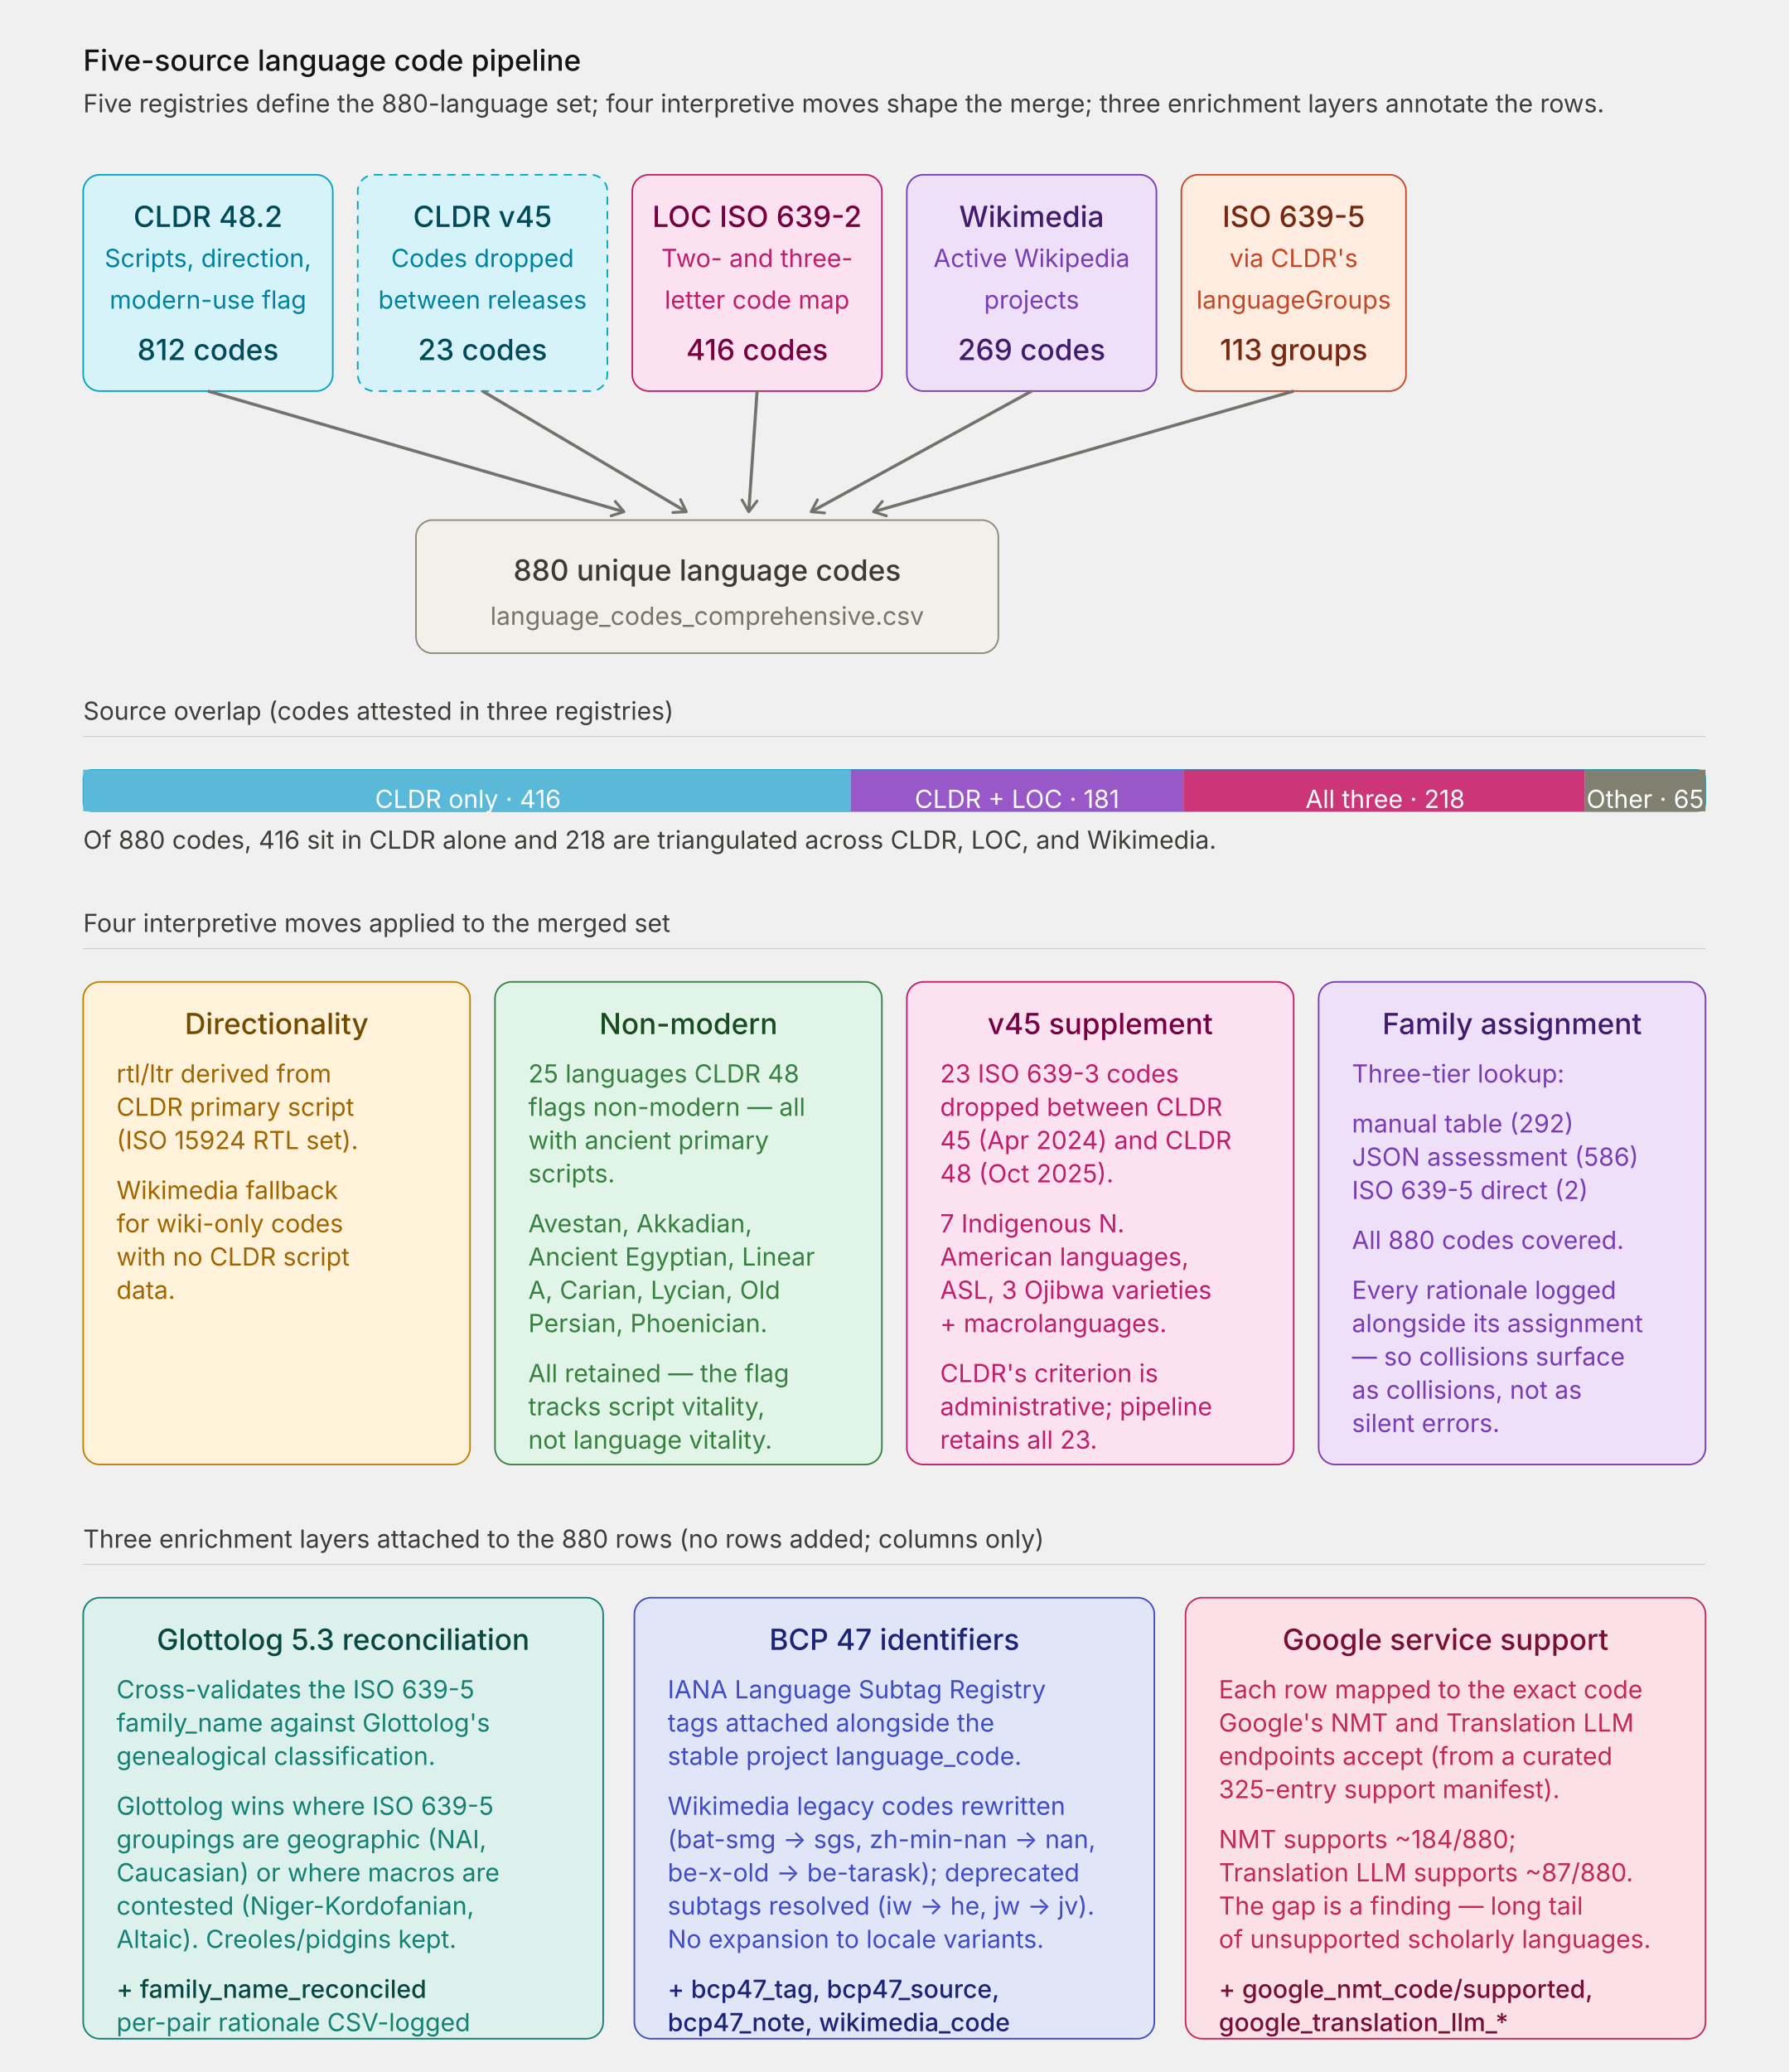
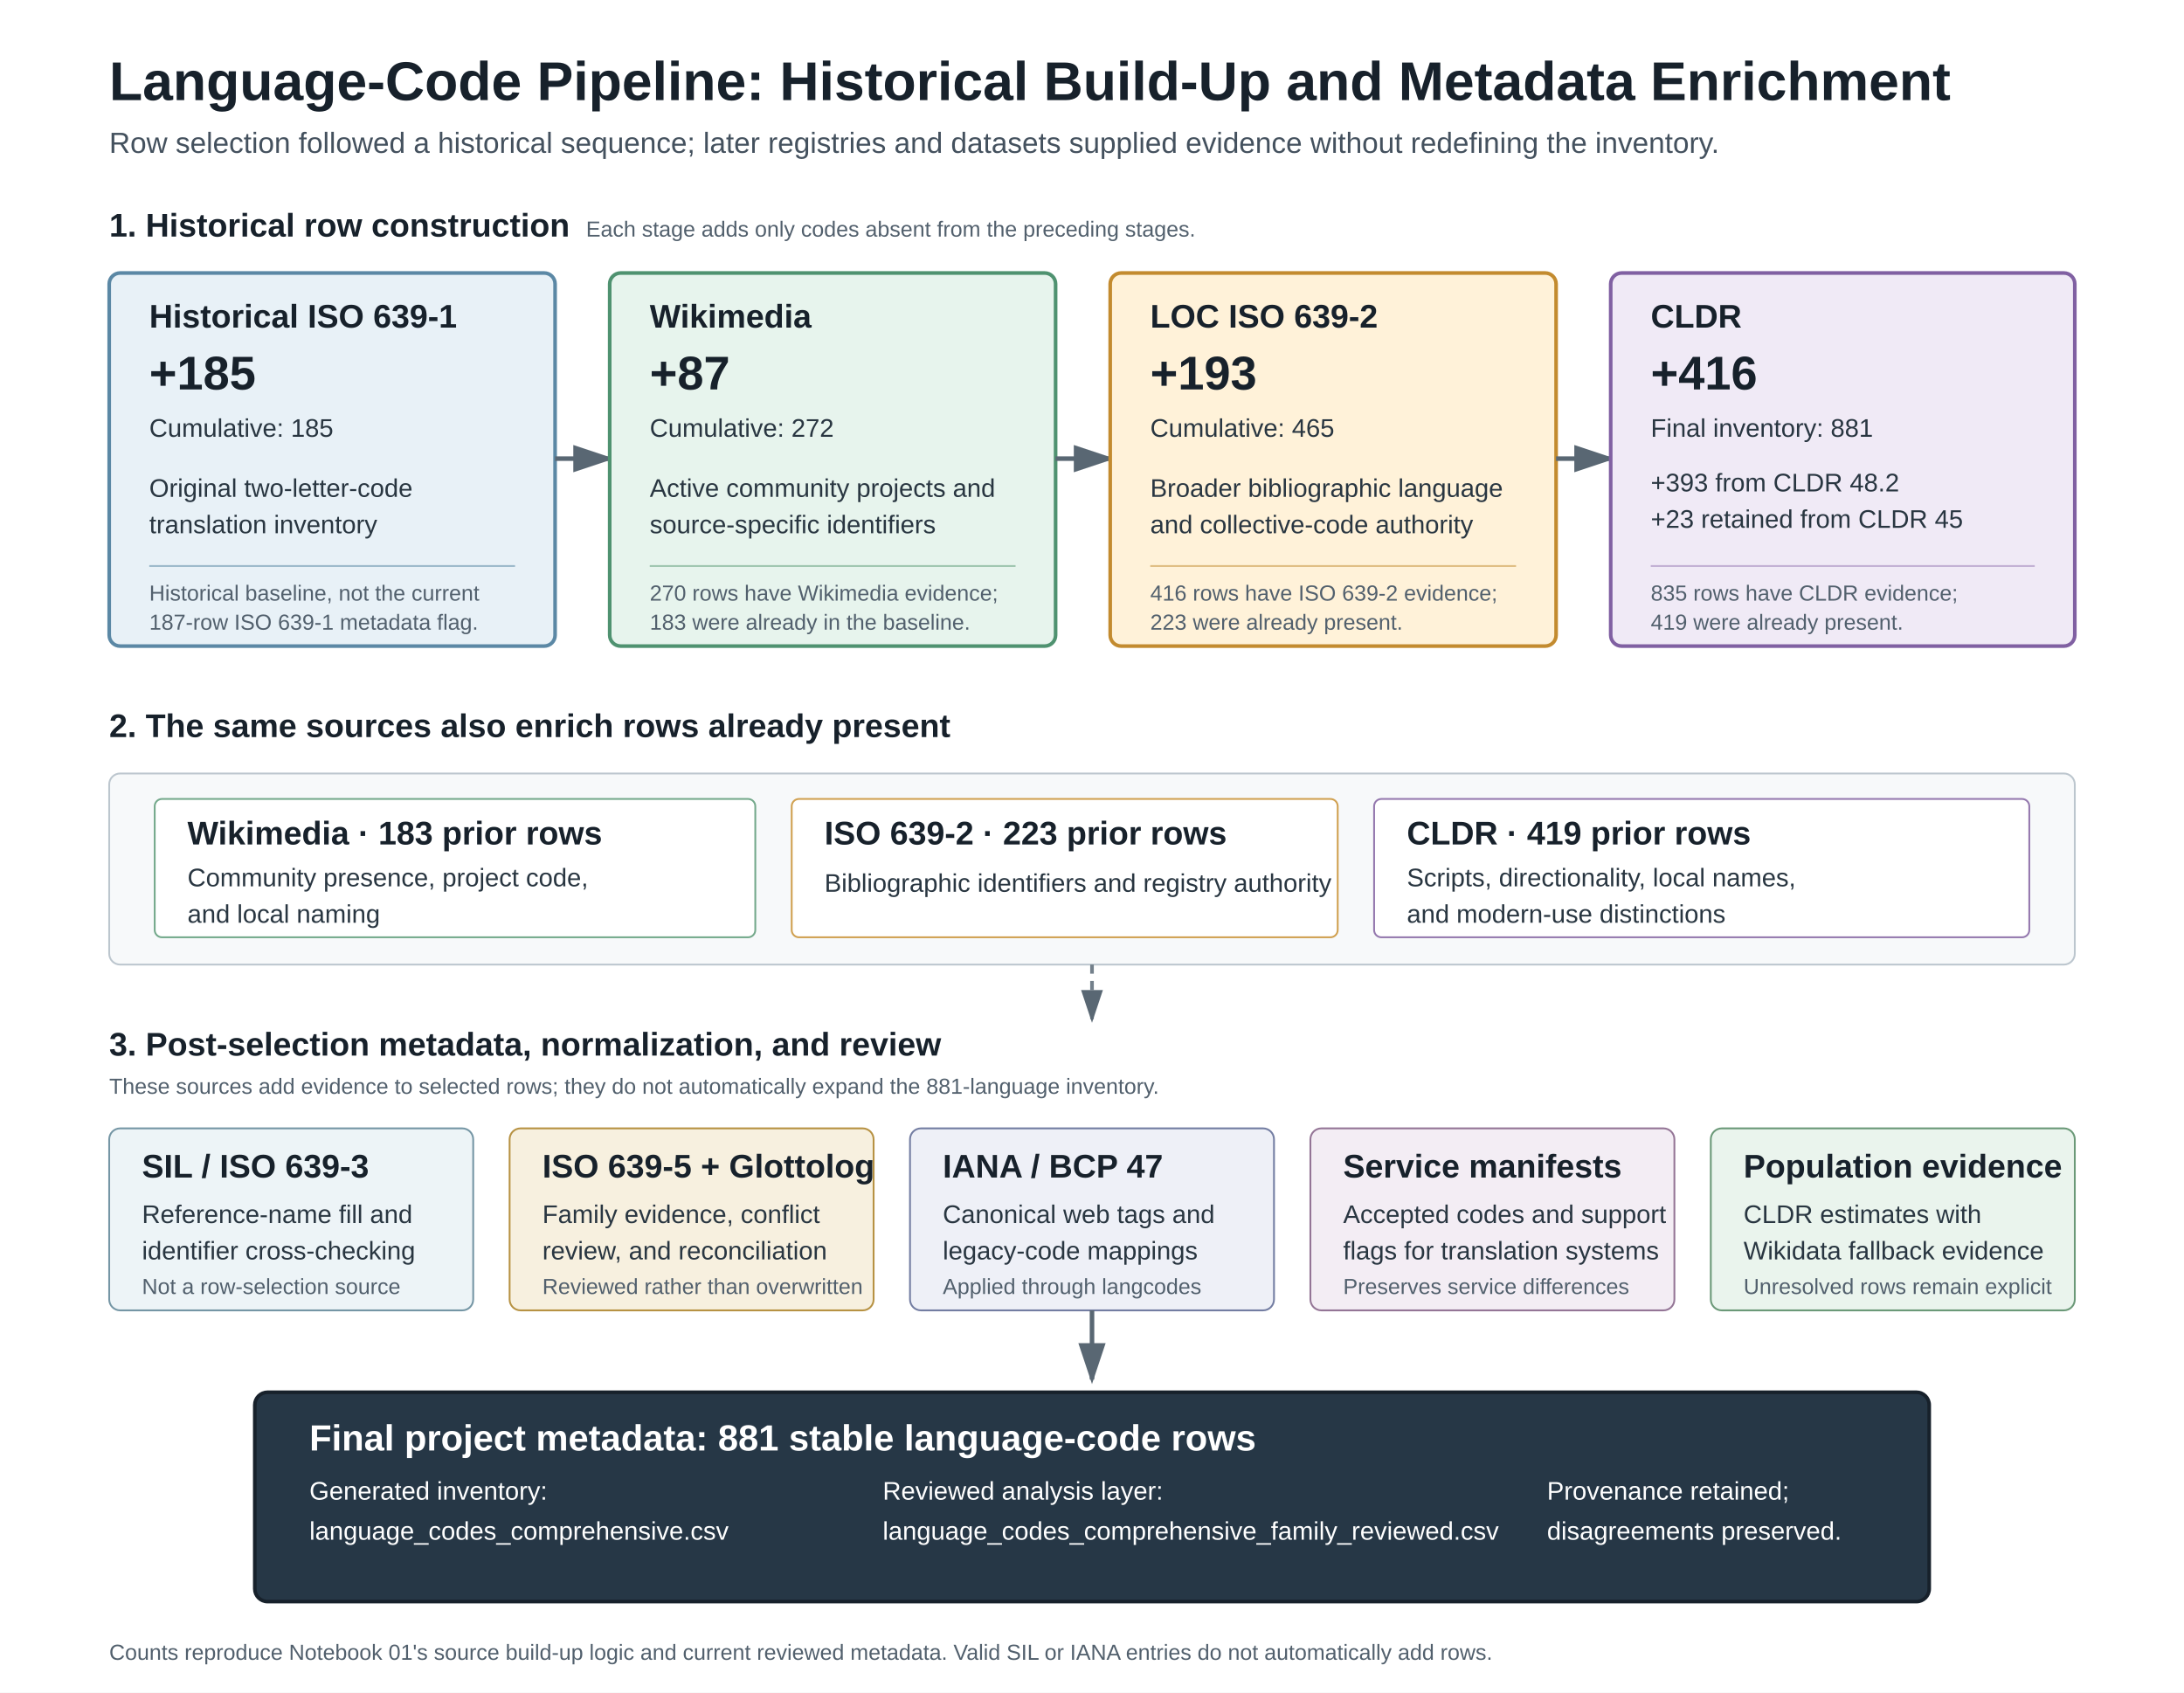
- <svg xmlns="http://www.w3.org/2000/svg" width="100%" viewBox="0 0 860 996" role="img">
+ <svg xmlns="http://www.w3.org/2000/svg" width="1200" height="930" viewBox="0 0 1200 930" role="img" aria-labelledby="title desc">
  <defs>
-     <marker id="arrow" viewBox="0 0 10 10" refX="8" refY="5" markerWidth="6" markerHeight="6" orient="auto-start-reverse">
-       <path d="M2 1L8 5L2 9" fill="none" stroke="context-stroke" stroke-width="1.5" stroke-linecap="round" stroke-linejoin="round" />
+     <style>
+       .title { font: 700 30px Arial, sans-serif; fill: #17212b; }
+       .subtitle { font: 16px Arial, sans-serif; fill: #44515e; }
+       .section { font: 700 18px Arial, sans-serif; fill: #17212b; }
+       .box-title { font: 700 18px Arial, sans-serif; fill: #17212b; }
+       .count { font: 700 26px Arial, sans-serif; fill: #17212b; }
+       .body { font: 14px Arial, sans-serif; fill: #293641; }
+       .small { font: 12px Arial, sans-serif; fill: #52606d; }
+       .white-title { font: 700 20px Arial, sans-serif; fill: #ffffff; }
+       .white-body { font: 14px Arial, sans-serif; fill: #ffffff; }
+       .arrow { stroke: #596773; stroke-width: 2.5; fill: none; marker-end: url(#arrowhead); }
+       .down-arrow { stroke: #73808b; stroke-width: 2; fill: none; marker-end: url(#arrowhead); stroke-dasharray: 5 4; }
+     </style>
+     <marker id="arrowhead" markerWidth="10" markerHeight="10" refX="8" refY="3" orient="auto" markerUnits="strokeWidth">
+       <path d="M0,0 L0,6 L9,3 z" fill="#596773" />
    </marker>
  </defs>
-   <style>
-   svg { font-family: "Anthropic Sans", -apple-system, "system-ui", "Segoe UI", sans-serif; }
- </style>
-   <text x="40" y="34" style="fill:rgb(20,20,19);font-size:14px;font-weight:500;">Five-source language code pipeline</text>
-   <text x="40" y="54" style="fill:rgb(61,61,58);font-size:12px;">Five registries define the 880-language set; four interpretive moves shape the merge; three enrichment layers annotate the rows.</text>
-   <rect x="40" y="84" width="120" height="104" rx="8" style="fill:rgb(215,243,250);stroke:rgb(0,164,196);stroke-width:0.75px;" />
-   <text x="100" y="104" text-anchor="middle" dominant-baseline="central" style="fill:rgb(0,74,90);font-size:14px;font-weight:500;">CLDR 48.2</text>
-   <text x="100" y="124" text-anchor="middle" dominant-baseline="central" style="fill:rgb(0,130,160);font-size:12px;">Scripts, direction,</text>
-   <text x="100" y="144" text-anchor="middle" dominant-baseline="central" style="fill:rgb(0,130,160);font-size:12px;">modern-use flag</text>
-   <text x="100" y="168" text-anchor="middle" dominant-baseline="central" style="fill:rgb(0,74,90);font-size:14px;font-weight:500;">812 codes</text>
-   <rect x="172" y="84" width="120" height="104" rx="8" stroke-dasharray="4 3" style="fill:rgb(215,243,250);stroke:rgb(0,164,196);stroke-width:0.75px;stroke-dasharray:4px,3px;" />
-   <text x="232" y="104" text-anchor="middle" dominant-baseline="central" style="fill:rgb(0,74,90);font-size:14px;font-weight:500;">CLDR v45</text>
-   <text x="232" y="124" text-anchor="middle" dominant-baseline="central" style="fill:rgb(0,130,160);font-size:12px;">Codes dropped</text>
-   <text x="232" y="144" text-anchor="middle" dominant-baseline="central" style="fill:rgb(0,130,160);font-size:12px;">between releases</text>
-   <text x="232" y="168" text-anchor="middle" dominant-baseline="central" style="fill:rgb(0,74,90);font-size:14px;font-weight:500;">23 codes</text>
-   <rect x="304" y="84" width="120" height="104" rx="8" style="fill:rgb(252,226,240);stroke:rgb(190,30,106);stroke-width:0.75px;" />
-   <text x="364" y="104" text-anchor="middle" dominant-baseline="central" style="fill:rgb(120,0,65);font-size:14px;font-weight:500;">LOC ISO 639-2</text>
-   <text x="364" y="124" text-anchor="middle" dominant-baseline="central" style="fill:rgb(190,30,106);font-size:12px;">Two- and three-</text>
-   <text x="364" y="144" text-anchor="middle" dominant-baseline="central" style="fill:rgb(190,30,106);font-size:12px;">letter code map</text>
-   <text x="364" y="168" text-anchor="middle" dominant-baseline="central" style="fill:rgb(120,0,65);font-size:14px;font-weight:500;">416 codes</text>
-   <rect x="436" y="84" width="120" height="104" rx="8" style="fill:rgb(237,224,248);stroke:rgb(120,60,180);stroke-width:0.75px;" />
-   <text x="496" y="104" text-anchor="middle" dominant-baseline="central" style="fill:rgb(65,28,110);font-size:14px;font-weight:500;">Wikimedia</text>
-   <text x="496" y="124" text-anchor="middle" dominant-baseline="central" style="fill:rgb(120,60,180);font-size:12px;">Active Wikipedia</text>
-   <text x="496" y="144" text-anchor="middle" dominant-baseline="central" style="fill:rgb(120,60,180);font-size:12px;">projects</text>
-   <text x="496" y="168" text-anchor="middle" dominant-baseline="central" style="fill:rgb(65,28,110);font-size:14px;font-weight:500;">269 codes</text>
-   <rect x="568" y="84" width="108" height="104" rx="8" style="fill:rgb(254,236,224);stroke:rgb(196,72,40);stroke-width:0.75px;" />
-   <text x="622" y="104" text-anchor="middle" dominant-baseline="central" style="fill:rgb(120,40,16);font-size:14px;font-weight:500;">ISO 639-5</text>
-   <text x="622" y="124" text-anchor="middle" dominant-baseline="central" style="fill:rgb(196,72,40);font-size:12px;">via CLDR's</text>
-   <text x="622" y="144" text-anchor="middle" dominant-baseline="central" style="fill:rgb(196,72,40);font-size:12px;">languageGroups</text>
-   <text x="622" y="168" text-anchor="middle" dominant-baseline="central" style="fill:rgb(120,40,16);font-size:14px;font-weight:500;">113 groups</text>
-   <line x1="100" y1="188" x2="300" y2="246" marker-end="url(#arrow)" style="fill:none;stroke:rgb(115,114,108);stroke-width:1.5px;" />
-   <line x1="232" y1="188" x2="330" y2="246" marker-end="url(#arrow)" style="fill:none;stroke:rgb(115,114,108);stroke-width:1.5px;" />
-   <line x1="364" y1="188" x2="360" y2="246" marker-end="url(#arrow)" style="fill:none;stroke:rgb(115,114,108);stroke-width:1.5px;" />
-   <line x1="496" y1="188" x2="390" y2="246" marker-end="url(#arrow)" style="fill:none;stroke:rgb(115,114,108);stroke-width:1.5px;" />
-   <line x1="622" y1="188" x2="420" y2="246" marker-end="url(#arrow)" style="fill:none;stroke:rgb(115,114,108);stroke-width:1.5px;" />
-   <rect x="200" y="250" width="280" height="64" rx="8" style="fill:rgb(242,240,234);stroke:rgb(140,136,120);stroke-width:0.75px;" />
-   <text x="340" y="274" text-anchor="middle" dominant-baseline="central" style="fill:rgb(60,58,50);font-size:14px;font-weight:500;">880 unique language codes</text>
-   <text x="340" y="296" text-anchor="middle" dominant-baseline="central" style="fill:rgb(120,116,104);font-size:12px;">language_codes_comprehensive.csv</text>
-   <text x="40" y="346" style="fill:rgb(61,61,58);font-size:12px;">Source overlap (codes attested in three registries)</text>
-   <line x1="40" y1="354" x2="820" y2="354" style="stroke:rgba(31,30,29,0.15);stroke-width:0.5px;" />
-   <rect x="40" y="370" width="780" height="20" rx="4" style="fill:rgb(187,232,243);stroke:rgb(0,153,184);stroke-width:0.5px;" />
-   <rect x="40" y="370" width="369" height="20" style="fill:rgb(90,184,216);" />
-   <rect x="409" y="370" width="160" height="20" style="fill:rgb(152,88,200);" />
-   <rect x="569" y="370" width="193" height="20" style="fill:rgb(204,53,120);" />
-   <rect x="762" y="370" width="58" height="20" style="fill:rgb(128,128,112);" />
-   <text x="225" y="384" text-anchor="middle" dominant-baseline="central" style="fill:rgb(255,255,255);font-size:12px;">CLDR only · 416</text>
-   <text x="489" y="384" text-anchor="middle" dominant-baseline="central" style="fill:rgb(255,255,255);font-size:12px;">CLDR + LOC · 181</text>
-   <text x="666" y="384" text-anchor="middle" dominant-baseline="central" style="fill:rgb(255,255,255);font-size:12px;">All three · 218</text>
-   <text x="791" y="384" text-anchor="middle" dominant-baseline="central" style="fill:rgb(255,255,255);font-size:12px;">Other · 65</text>
-   <text x="40" y="408" style="fill:rgb(61,61,58);font-size:12px;">Of 880 codes, 416 sit in CLDR alone and 218 are triangulated across CLDR, LOC, and Wikimedia.</text>
-   <text x="40" y="448" style="fill:rgb(61,61,58);font-size:12px;">Four interpretive moves applied to the merged set</text>
-   <line x1="40" y1="456" x2="820" y2="456" style="stroke:rgba(31,30,29,0.15);stroke-width:0.5px;" />
-   <rect x="40" y="472" width="186" height="232" rx="8" style="fill:rgb(255,242,218);stroke:rgb(192,128,0);stroke-width:0.75px;" />
-   <text x="133" y="492" text-anchor="middle" dominant-baseline="central" style="fill:rgb(115,75,0);font-size:14px;font-weight:500;">Directionality</text>
-   <text x="56" y="516" dominant-baseline="central" style="fill:rgb(160,100,0);font-size:12px;">rtl/ltr derived from</text>
-   <text x="56" y="532" dominant-baseline="central" style="fill:rgb(160,100,0);font-size:12px;">CLDR primary script</text>
-   <text x="56" y="548" dominant-baseline="central" style="fill:rgb(160,100,0);font-size:12px;">(ISO 15924 RTL set).</text>
-   <text x="56" y="572" dominant-baseline="central" style="fill:rgb(160,100,0);font-size:12px;">Wikimedia fallback</text>
-   <text x="56" y="588" dominant-baseline="central" style="fill:rgb(160,100,0);font-size:12px;">for wiki-only codes</text>
-   <text x="56" y="604" dominant-baseline="central" style="fill:rgb(160,100,0);font-size:12px;">with no CLDR script</text>
-   <text x="56" y="620" dominant-baseline="central" style="fill:rgb(160,100,0);font-size:12px;">data.</text>
-   <rect x="238" y="472" width="186" height="232" rx="8" style="fill:rgb(224,244,232);stroke:rgb(56,128,64);stroke-width:0.75px;" />
-   <text x="331" y="492" text-anchor="middle" dominant-baseline="central" style="fill:rgb(24,76,32);font-size:14px;font-weight:500;">Non-modern</text>
-   <text x="254" y="516" dominant-baseline="central" style="fill:rgb(56,128,64);font-size:12px;">25 languages CLDR 48</text>
-   <text x="254" y="532" dominant-baseline="central" style="fill:rgb(56,128,64);font-size:12px;">flags non-modern — all</text>
-   <text x="254" y="548" dominant-baseline="central" style="fill:rgb(56,128,64);font-size:12px;">with ancient primary</text>
-   <text x="254" y="564" dominant-baseline="central" style="fill:rgb(56,128,64);font-size:12px;">scripts.</text>
-   <text x="254" y="588" dominant-baseline="central" style="fill:rgb(56,128,64);font-size:12px;">Avestan, Akkadian,</text>
-   <text x="254" y="604" dominant-baseline="central" style="fill:rgb(56,128,64);font-size:12px;">Ancient Egyptian, Linear</text>
-   <text x="254" y="620" dominant-baseline="central" style="fill:rgb(56,128,64);font-size:12px;">A, Carian, Lycian, Old</text>
-   <text x="254" y="636" dominant-baseline="central" style="fill:rgb(56,128,64);font-size:12px;">Persian, Phoenician.</text>
-   <text x="254" y="660" dominant-baseline="central" style="fill:rgb(56,128,64);font-size:12px;">All retained — the flag</text>
-   <text x="254" y="676" dominant-baseline="central" style="fill:rgb(56,128,64);font-size:12px;">tracks script vitality,</text>
-   <text x="254" y="692" dominant-baseline="central" style="fill:rgb(56,128,64);font-size:12px;">not language vitality.</text>
-   <rect x="436" y="472" width="186" height="232" rx="8" style="fill:rgb(252,226,240);stroke:rgb(190,30,106);stroke-width:0.75px;" />
-   <text x="529" y="492" text-anchor="middle" dominant-baseline="central" style="fill:rgb(120,0,65);font-size:14px;font-weight:500;">v45 supplement</text>
-   <text x="452" y="516" dominant-baseline="central" style="fill:rgb(190,30,106);font-size:12px;">23 ISO 639-3 codes</text>
-   <text x="452" y="532" dominant-baseline="central" style="fill:rgb(190,30,106);font-size:12px;">dropped between CLDR</text>
-   <text x="452" y="548" dominant-baseline="central" style="fill:rgb(190,30,106);font-size:12px;">45 (Apr 2024) and CLDR</text>
-   <text x="452" y="564" dominant-baseline="central" style="fill:rgb(190,30,106);font-size:12px;">48 (Oct 2025).</text>
-   <text x="452" y="588" dominant-baseline="central" style="fill:rgb(190,30,106);font-size:12px;">7 Indigenous N.</text>
-   <text x="452" y="604" dominant-baseline="central" style="fill:rgb(190,30,106);font-size:12px;">American languages,</text>
-   <text x="452" y="620" dominant-baseline="central" style="fill:rgb(190,30,106);font-size:12px;">ASL, 3 Ojibwa varieties</text>
-   <text x="452" y="636" dominant-baseline="central" style="fill:rgb(190,30,106);font-size:12px;">+ macrolanguages.</text>
-   <text x="452" y="660" dominant-baseline="central" style="fill:rgb(190,30,106);font-size:12px;">CLDR's criterion is</text>
-   <text x="452" y="676" dominant-baseline="central" style="fill:rgb(190,30,106);font-size:12px;">administrative; pipeline</text>
-   <text x="452" y="692" dominant-baseline="central" style="fill:rgb(190,30,106);font-size:12px;">retains all 23.</text>
-   <rect x="634" y="472" width="186" height="232" rx="8" style="fill:rgb(237,224,248);stroke:rgb(120,60,180);stroke-width:0.75px;" />
-   <text x="727" y="492" text-anchor="middle" dominant-baseline="central" style="fill:rgb(65,28,110);font-size:14px;font-weight:500;">Family assignment</text>
-   <text x="650" y="516" dominant-baseline="central" style="fill:rgb(120,60,180);font-size:12px;">Three-tier lookup:</text>
-   <text x="650" y="540" dominant-baseline="central" style="fill:rgb(120,60,180);font-size:12px;">manual table (292)</text>
-   <text x="650" y="556" dominant-baseline="central" style="fill:rgb(120,60,180);font-size:12px;">JSON assessment (586)</text>
-   <text x="650" y="572" dominant-baseline="central" style="fill:rgb(120,60,180);font-size:12px;">ISO 639-5 direct (2)</text>
-   <text x="650" y="596" dominant-baseline="central" style="fill:rgb(120,60,180);font-size:12px;">All 880 codes covered.</text>
-   <text x="650" y="620" dominant-baseline="central" style="fill:rgb(120,60,180);font-size:12px;">Every rationale logged</text>
-   <text x="650" y="636" dominant-baseline="central" style="fill:rgb(120,60,180);font-size:12px;">alongside its assignment</text>
-   <text x="650" y="652" dominant-baseline="central" style="fill:rgb(120,60,180);font-size:12px;">— so collisions surface</text>
-   <text x="650" y="668" dominant-baseline="central" style="fill:rgb(120,60,180);font-size:12px;">as collisions, not as</text>
-   <text x="650" y="684" dominant-baseline="central" style="fill:rgb(120,60,180);font-size:12px;">silent errors.</text>
-   <text x="40" y="744" style="fill:rgb(61,61,58);font-size:12px;">Three enrichment layers attached to the 880 rows (no rows added; columns only)</text>
-   <line x1="40" y1="752" x2="820" y2="752" style="stroke:rgba(31,30,29,0.15);stroke-width:0.5px;" />
-   <rect x="40" y="768" width="250" height="212" rx="8" style="fill:rgb(220,240,236);stroke:rgb(20,128,116);stroke-width:0.75px;" />
-   <text x="165" y="788" text-anchor="middle" dominant-baseline="central" style="fill:rgb(8,72,64);font-size:14px;font-weight:500;">Glottolog 5.3 reconciliation</text>
-   <text x="56" y="812" dominant-baseline="central" style="fill:rgb(20,128,116);font-size:12px;">Cross-validates the ISO 639-5</text>
-   <text x="56" y="828" dominant-baseline="central" style="fill:rgb(20,128,116);font-size:12px;">family_name against Glottolog's</text>
-   <text x="56" y="844" dominant-baseline="central" style="fill:rgb(20,128,116);font-size:12px;">genealogical classification.</text>
-   <text x="56" y="868" dominant-baseline="central" style="fill:rgb(20,128,116);font-size:12px;">Glottolog wins where ISO 639-5</text>
-   <text x="56" y="884" dominant-baseline="central" style="fill:rgb(20,128,116);font-size:12px;">groupings are geographic (NAI,</text>
-   <text x="56" y="900" dominant-baseline="central" style="fill:rgb(20,128,116);font-size:12px;">Caucasian) or where macros are</text>
-   <text x="56" y="916" dominant-baseline="central" style="fill:rgb(20,128,116);font-size:12px;">contested (Niger-Kordofanian,</text>
-   <text x="56" y="932" dominant-baseline="central" style="fill:rgb(20,128,116);font-size:12px;">Altaic). Creoles/pidgins kept.</text>
-   <text x="56" y="956" dominant-baseline="central" style="fill:rgb(8,72,64);font-size:12px;font-weight:500;">+ family_name_reconciled</text>
-   <text x="56" y="972" dominant-baseline="central" style="fill:rgb(20,128,116);font-size:12px;">per-pair rationale CSV-logged</text>
-   <rect x="305" y="768" width="250" height="212" rx="8" style="fill:rgb(225,229,248);stroke:rgb(64,76,196);stroke-width:0.75px;" />
-   <text x="430" y="788" text-anchor="middle" dominant-baseline="central" style="fill:rgb(28,36,120);font-size:14px;font-weight:500;">BCP 47 identifiers</text>
-   <text x="321" y="812" dominant-baseline="central" style="fill:rgb(64,76,196);font-size:12px;">IANA Language Subtag Registry</text>
-   <text x="321" y="828" dominant-baseline="central" style="fill:rgb(64,76,196);font-size:12px;">tags attached alongside the</text>
-   <text x="321" y="844" dominant-baseline="central" style="fill:rgb(64,76,196);font-size:12px;">stable project language_code.</text>
-   <text x="321" y="868" dominant-baseline="central" style="fill:rgb(64,76,196);font-size:12px;">Wikimedia legacy codes rewritten</text>
-   <text x="321" y="884" dominant-baseline="central" style="fill:rgb(64,76,196);font-size:12px;">(bat-smg → sgs, zh-min-nan → nan,</text>
-   <text x="321" y="900" dominant-baseline="central" style="fill:rgb(64,76,196);font-size:12px;">be-x-old → be-tarask); deprecated</text>
-   <text x="321" y="916" dominant-baseline="central" style="fill:rgb(64,76,196);font-size:12px;">subtags resolved (iw → he, jw → jv).</text>
-   <text x="321" y="932" dominant-baseline="central" style="fill:rgb(64,76,196);font-size:12px;">No expansion to locale variants.</text>
-   <text x="321" y="956" dominant-baseline="central" style="fill:rgb(28,36,120);font-size:12px;font-weight:500;">+ bcp47_tag, bcp47_source,</text>
-   <text x="321" y="972" dominant-baseline="central" style="fill:rgb(28,36,120);font-size:12px;font-weight:500;">  bcp47_note, wikimedia_code</text>
-   <rect x="570" y="768" width="250" height="212" rx="8" style="fill:rgb(252,224,232);stroke:rgb(196,40,88);stroke-width:0.75px;" />
-   <text x="695" y="788" text-anchor="middle" dominant-baseline="central" style="fill:rgb(120,16,52);font-size:14px;font-weight:500;">Google service support</text>
-   <text x="586" y="812" dominant-baseline="central" style="fill:rgb(196,40,88);font-size:12px;">Each row mapped to the exact code</text>
-   <text x="586" y="828" dominant-baseline="central" style="fill:rgb(196,40,88);font-size:12px;">Google's NMT and Translation LLM</text>
-   <text x="586" y="844" dominant-baseline="central" style="fill:rgb(196,40,88);font-size:12px;">endpoints accept (from a curated</text>
-   <text x="586" y="860" dominant-baseline="central" style="fill:rgb(196,40,88);font-size:12px;">325-entry support manifest).</text>
-   <text x="586" y="884" dominant-baseline="central" style="fill:rgb(196,40,88);font-size:12px;">NMT supports ~184/880;</text>
-   <text x="586" y="900" dominant-baseline="central" style="fill:rgb(196,40,88);font-size:12px;">Translation LLM supports ~87/880.</text>
-   <text x="586" y="916" dominant-baseline="central" style="fill:rgb(196,40,88);font-size:12px;">The gap is a finding — long tail</text>
-   <text x="586" y="932" dominant-baseline="central" style="fill:rgb(196,40,88);font-size:12px;">of unsupported scholarly languages.</text>
-   <text x="586" y="956" dominant-baseline="central" style="fill:rgb(120,16,52);font-size:12px;font-weight:500;">+ google_nmt_code/supported,</text>
-   <text x="586" y="972" dominant-baseline="central" style="fill:rgb(120,16,52);font-size:12px;font-weight:500;">  google_translation_llm_*</text>
+   <rect width="1200" height="930" fill="#ffffff" />
+   <text x="60" y="55" class="title">Language-Code Pipeline: Historical Build-Up and Metadata Enrichment</text>
+   <text x="60" y="84" class="subtitle">Row selection followed a historical sequence; later registries and datasets supplied evidence without redefining the inventory.</text>
+   <text x="60" y="130" class="section">1. Historical row construction</text>
+   <text x="322" y="130" class="small">Each stage adds only codes absent from the preceding stages.</text>
+   <rect x="60" y="150" width="245" height="205" rx="6" fill="#e8f1f7" stroke="#5b88a5" stroke-width="2" />
+   <text x="82" y="180" class="box-title">Historical ISO 639-1</text>
+   <text x="82" y="214" class="count">+185</text>
+   <text x="82" y="240" class="body">Cumulative: 185</text>
+   <text x="82" y="273" class="body">Original two-letter-code</text>
+   <text x="82" y="293" class="body">translation inventory</text>
+   <line x1="82" y1="311" x2="283" y2="311" stroke="#9bb8ca" />
+   <text x="82" y="330" class="small">Historical baseline, not the current</text>
+   <text x="82" y="346" class="small">187-row ISO 639-1 metadata flag.</text>
+   <path d="M305 252 L335 252" class="arrow" />
+   <rect x="335" y="150" width="245" height="205" rx="6" fill="#e7f4ed" stroke="#4f9270" stroke-width="2" />
+   <text x="357" y="180" class="box-title">Wikimedia</text>
+   <text x="357" y="214" class="count">+87</text>
+   <text x="357" y="240" class="body">Cumulative: 272</text>
+   <text x="357" y="273" class="body">Active community projects and</text>
+   <text x="357" y="293" class="body">source-specific identifiers</text>
+   <line x1="357" y1="311" x2="558" y2="311" stroke="#9fc5af" />
+   <text x="357" y="330" class="small">270 rows have Wikimedia evidence;</text>
+   <text x="357" y="346" class="small">183 were already in the baseline.</text>
+   <path d="M580 252 L610 252" class="arrow" />
+   <rect x="610" y="150" width="245" height="205" rx="6" fill="#fff2d9" stroke="#c38b2f" stroke-width="2" />
+   <text x="632" y="180" class="box-title">LOC ISO 639-2</text>
+   <text x="632" y="214" class="count">+193</text>
+   <text x="632" y="240" class="body">Cumulative: 465</text>
+   <text x="632" y="273" class="body">Broader bibliographic language</text>
+   <text x="632" y="293" class="body">and collective-code authority</text>
+   <line x1="632" y1="311" x2="833" y2="311" stroke="#dfbd82" />
+   <text x="632" y="330" class="small">416 rows have ISO 639-2 evidence;</text>
+   <text x="632" y="346" class="small">223 were already present.</text>
+   <path d="M855 252 L885 252" class="arrow" />
+   <rect x="885" y="150" width="255" height="205" rx="6" fill="#f0eaf6" stroke="#8060a2" stroke-width="2" />
+   <text x="907" y="180" class="box-title">CLDR</text>
+   <text x="907" y="214" class="count">+416</text>
+   <text x="907" y="240" class="body">Final inventory: 881</text>
+   <text x="907" y="270" class="body">+393 from CLDR 48.2</text>
+   <text x="907" y="290" class="body">+23 retained from CLDR 45</text>
+   <line x1="907" y1="311" x2="1118" y2="311" stroke="#c2b0d3" />
+   <text x="907" y="330" class="small">835 rows have CLDR evidence;</text>
+   <text x="907" y="346" class="small">419 were already present.</text>
+   <text x="60" y="405" class="section">2. The same sources also enrich rows already present</text>
+   <rect x="60" y="425" width="1080" height="105" rx="6" fill="#f7f9fa" stroke="#bcc6ce" />
+   <rect x="85" y="439" width="330" height="76" rx="4" fill="#ffffff" stroke="#74a98b" />
+   <text x="103" y="464" class="box-title">Wikimedia · 183 prior rows</text>
+   <text x="103" y="487" class="body">Community presence, project code,</text>
+   <text x="103" y="507" class="body">and local naming</text>
+   <rect x="435" y="439" width="300" height="76" rx="4" fill="#ffffff" stroke="#d0a050" />
+   <text x="453" y="464" class="box-title">ISO 639-2 · 223 prior rows</text>
+   <text x="453" y="490" class="body">Bibliographic identifiers and registry authority</text>
+   <rect x="755" y="439" width="360" height="76" rx="4" fill="#ffffff" stroke="#9478ae" />
+   <text x="773" y="464" class="box-title">CLDR · 419 prior rows</text>
+   <text x="773" y="487" class="body">Scripts, directionality, local names,</text>
+   <text x="773" y="507" class="body">and modern-use distinctions</text>
+   <path d="M600 530 L600 560" class="down-arrow" />
+   <text x="60" y="580" class="section">3. Post-selection metadata, normalization, and review</text>
+   <text x="60" y="601" class="small">These sources add evidence to selected rows; they do not automatically expand the 881-language inventory.</text>
+   <rect x="60" y="620" width="200" height="100" rx="6" fill="#edf4f7" stroke="#7596a5" />
+   <text x="78" y="647" class="box-title">SIL / ISO 639-3</text>
+   <text x="78" y="672" class="body">Reference-name fill and</text>
+   <text x="78" y="692" class="body">identifier cross-checking</text>
+   <text x="78" y="711" class="small">Not a row-selection source</text>
+   <rect x="280" y="620" width="200" height="100" rx="6" fill="#f7f0df" stroke="#b79243" />
+   <text x="298" y="647" class="box-title">ISO 639-5 + Glottolog</text>
+   <text x="298" y="672" class="body">Family evidence, conflict</text>
+   <text x="298" y="692" class="body">review, and reconciliation</text>
+   <text x="298" y="711" class="small">Reviewed rather than overwritten</text>
+   <rect x="500" y="620" width="200" height="100" rx="6" fill="#eef0f7" stroke="#737da2" />
+   <text x="518" y="647" class="box-title">IANA / BCP 47</text>
+   <text x="518" y="672" class="body">Canonical web tags and</text>
+   <text x="518" y="692" class="body">legacy-code mappings</text>
+   <text x="518" y="711" class="small">Applied through langcodes</text>
+   <rect x="720" y="620" width="200" height="100" rx="6" fill="#f3edf4" stroke="#947596" />
+   <text x="738" y="647" class="box-title">Service manifests</text>
+   <text x="738" y="672" class="body">Accepted codes and support</text>
+   <text x="738" y="692" class="body">flags for translation systems</text>
+   <text x="738" y="711" class="small">Preserves service differences</text>
+   <rect x="940" y="620" width="200" height="100" rx="6" fill="#eaf4ed" stroke="#6b9978" />
+   <text x="958" y="647" class="box-title">Population evidence</text>
+   <text x="958" y="672" class="body">CLDR estimates with</text>
+   <text x="958" y="692" class="body">Wikidata fallback evidence</text>
+   <text x="958" y="711" class="small">Unresolved rows remain explicit</text>
+   <path d="M600 720 L600 758" class="arrow" />
+   <rect x="140" y="765" width="920" height="115" rx="7" fill="#263746" stroke="#17212b" stroke-width="2" />
+   <text x="170" y="797" class="white-title">Final project metadata: 881 stable language-code rows</text>
+   <text x="170" y="824" class="white-body">Generated inventory:</text>
+   <text x="170" y="846" class="white-body">language_codes_comprehensive.csv</text>
+   <text x="485" y="824" class="white-body">Reviewed analysis layer:</text>
+   <text x="485" y="846" class="white-body">language_codes_comprehensive_family_reviewed.csv</text>
+   <text x="850" y="824" class="white-body">Provenance retained;</text>
+   <text x="850" y="846" class="white-body">disagreements preserved.</text>
+   <text x="60" y="912" class="small">Counts reproduce Notebook 01's source build-up logic and current reviewed metadata. Valid SIL or IANA entries do not automatically add rows.</text>
</svg>
